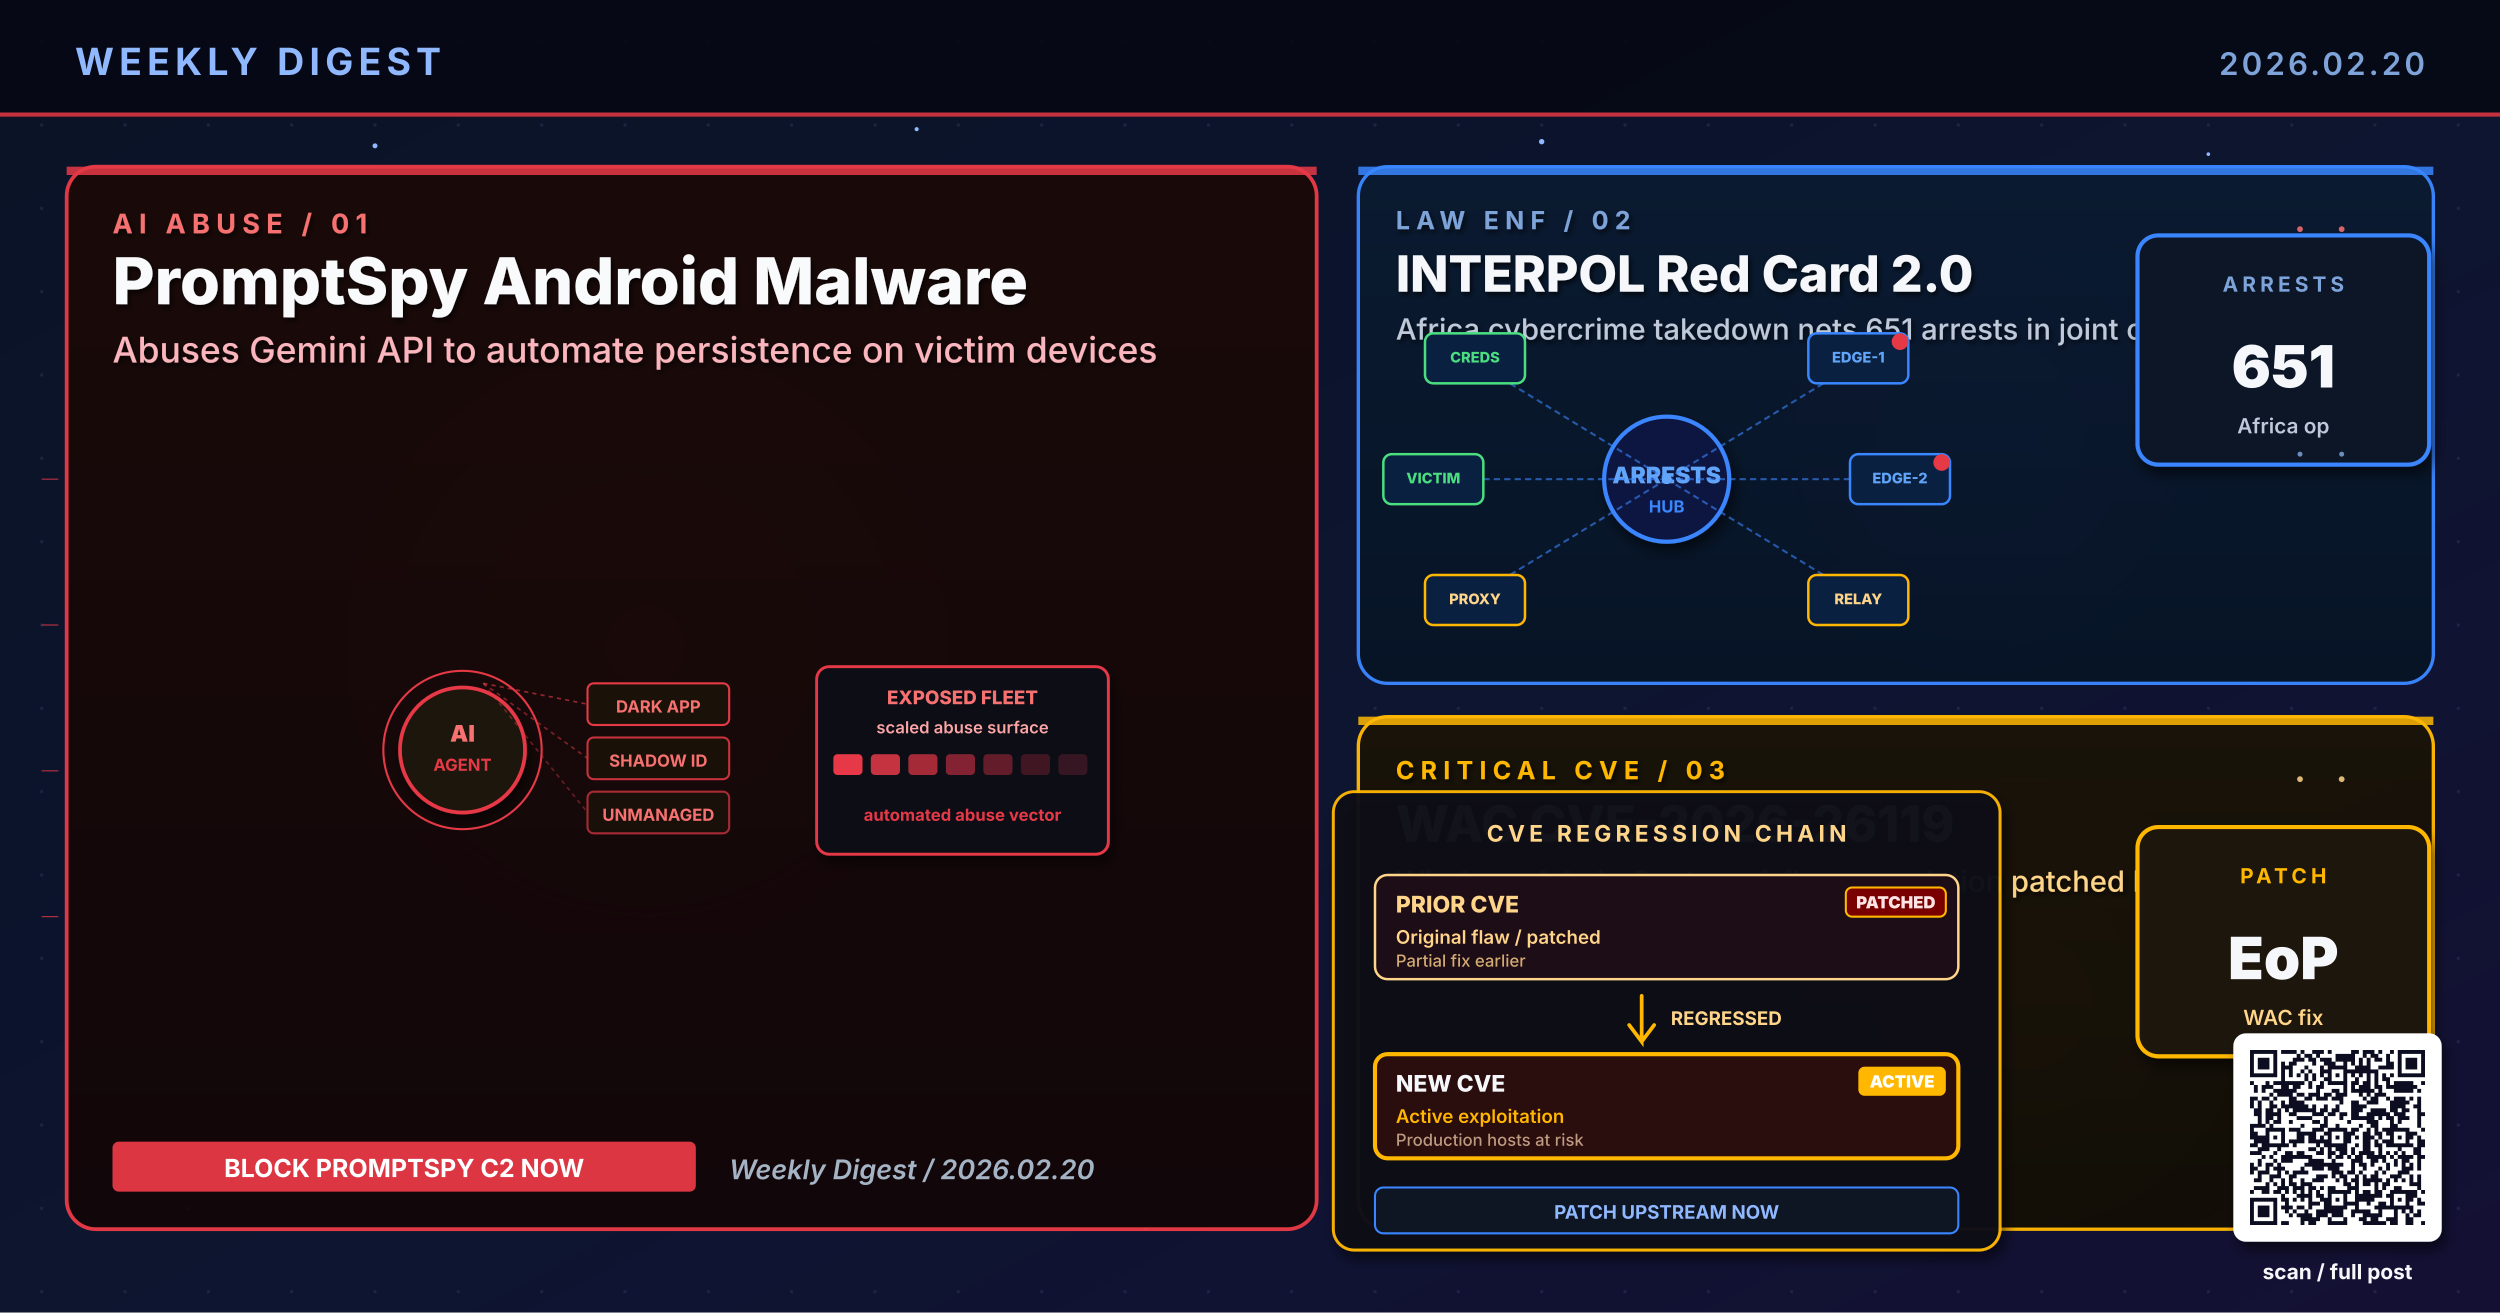
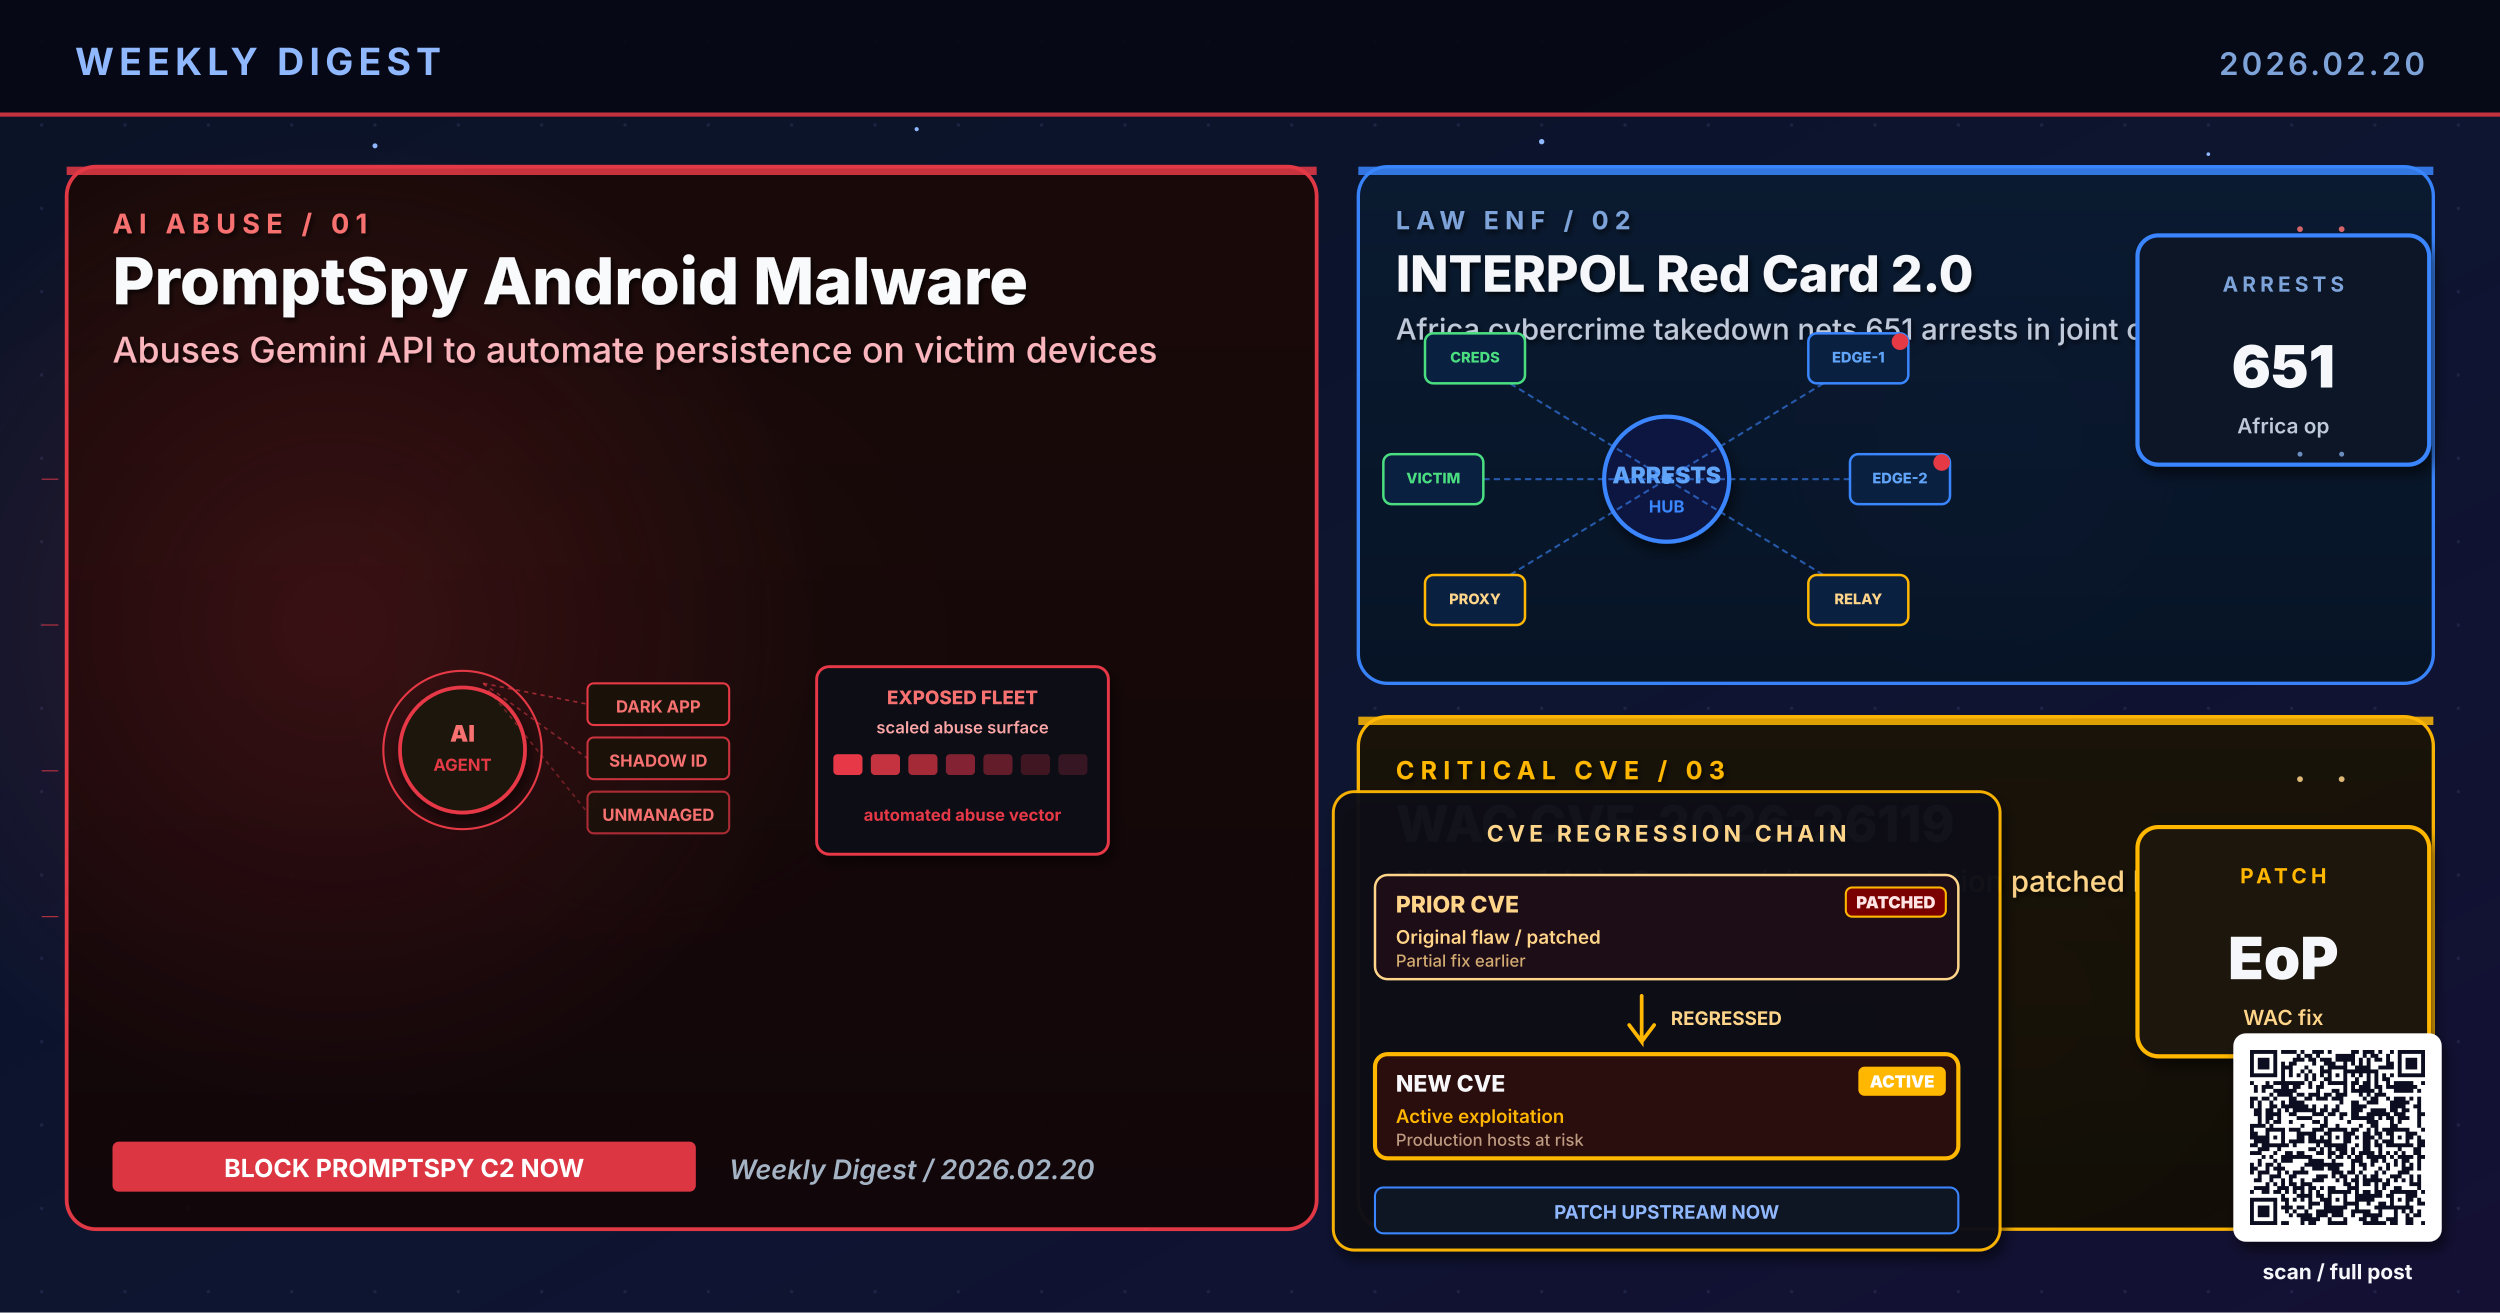
<svg xmlns="http://www.w3.org/2000/svg" viewBox="0 0 1200 630" width="1200" height="630" role="img" aria-label="Weekly digest cover 2026.02.20: PromptSpy Android Malware, INTERPOL Red Card 2.0, WAC CVE-2026-26119">
  <defs>
    <linearGradient id="bgSpread" x1="0%" y1="0%" x2="100%" y2="100%">
      <stop offset="0%" stop-color="#0B1326" />
      <stop offset="55%" stop-color="#0D1530" />
      <stop offset="100%" stop-color="#141034" />
    </linearGradient>
    <linearGradient id="heroPanel" x1="0%" y1="0%" x2="0%" y2="100%">
      <stop offset="0%" stop-color="#1A0A08" />
      <stop offset="100%" stop-color="#110608" />
    </linearGradient>
    <linearGradient id="heroPanelBlue" x1="0%" y1="0%" x2="0%" y2="100%">
      <stop offset="0%" stop-color="#0A1A30" />
      <stop offset="100%" stop-color="#071426" />
    </linearGradient>
    <linearGradient id="heroPanelAmber" x1="0%" y1="0%" x2="0%" y2="100%">
      <stop offset="0%" stop-color="#1A1208" />
      <stop offset="100%" stop-color="#120E06" />
    </linearGradient>
    <linearGradient id="heroPanelGreen" x1="0%" y1="0%" x2="0%" y2="100%">
-       <stop offset="0%" stop-color="#062012" />
-       <stop offset="100%" stop-color="#04150B" />
+       <stop offset="0%" stop-color="#08160E" />
+       <stop offset="100%" stop-color="#04100A" />
    </linearGradient>
    <linearGradient id="heroPanelPurple" x1="0%" y1="0%" x2="0%" y2="100%">
-       <stop offset="0%" stop-color="#1B0E36" />
-       <stop offset="100%" stop-color="#10081E" />
+       <stop offset="0%" stop-color="#110629" />
+       <stop offset="100%" stop-color="#0A0418" />
    </linearGradient>
    <radialGradient id="hotRed" cx="50%" cy="50%" r="50%">
      <stop offset="0%" stop-color="#E63946" stop-opacity="0.6" />
      <stop offset="100%" stop-color="#E63946" stop-opacity="0" />
    </radialGradient>
    <radialGradient id="hotBlue" cx="50%" cy="50%" r="50%">
      <stop offset="0%" stop-color="#3A86FF" stop-opacity="0.5" />
      <stop offset="100%" stop-color="#3A86FF" stop-opacity="0" />
    </radialGradient>
    <radialGradient id="hotAmber" cx="50%" cy="50%" r="50%">
      <stop offset="0%" stop-color="#FFB703" stop-opacity="0.45" />
      <stop offset="100%" stop-color="#FFB703" stop-opacity="0" />
    </radialGradient>
    <radialGradient id="hotGreen" cx="50%" cy="50%" r="50%">
      <stop offset="0%" stop-color="#4ADE80" stop-opacity="0.45" />
      <stop offset="100%" stop-color="#4ADE80" stop-opacity="0" />
    </radialGradient>
    <radialGradient id="hotPurple" cx="50%" cy="50%" r="50%">
      <stop offset="0%" stop-color="#A78BFA" stop-opacity="0.45" />
      <stop offset="100%" stop-color="#A78BFA" stop-opacity="0" />
    </radialGradient>
    <pattern id="envGrid" x="0" y="0" width="40" height="40" patternUnits="userSpaceOnUse">
      <circle cx="20" cy="20" r="0.8" fill="#2A3256" opacity="0.55" />
    </pattern>
    <filter id="softShadow" x="-10%" y="-10%" width="130%" height="130%">
      <feGaussianBlur in="SourceAlpha" stdDeviation="3" />
      <feOffset dx="2" dy="4" />
      <feComponentTransfer>
        <feFuncA type="linear" slope="0.55" />
      </feComponentTransfer>
      <feMerge>
        <feMergeNode />
        <feMergeNode in="SourceGraphic" />
      </feMerge>
    </filter>
    <filter id="textShadow" x="-10%" y="-10%" width="130%" height="130%">
      <feGaussianBlur in="SourceAlpha" stdDeviation="1.2" />
      <feOffset dx="1" dy="1.5" />
      <feComponentTransfer>
        <feFuncA type="linear" slope="0.7" />
      </feComponentTransfer>
      <feMerge>
        <feMergeNode />
        <feMergeNode in="SourceGraphic" />
      </feMerge>
    </filter>
  </defs>
  <rect width="1200" height="630" fill="url(#bgSpread)" />
  <rect width="1200" height="630" fill="url(#envGrid)" />
  <circle cx="310" cy="310" r="160" fill="url(#hotRed)">
    <animate attributeName="opacity" values="0.6;1;0.6" dur="5.8s" repeatCount="indefinite" />
  </circle>
  <circle cx="950" cy="210" r="120" fill="url(#hotBlue)">
    <animate attributeName="opacity" values="0.45;0.85;0.45" dur="6.4s" repeatCount="indefinite" />
  </circle>
  <circle cx="970" cy="480" r="110" fill="url(#hotAmber)">
    <animate attributeName="opacity" values="0.4;0.75;0.4" dur="7.1s" repeatCount="indefinite" />
  </circle>
  <g fill="#8FB8FF">
    <circle cx="180" cy="70" r="1.2">
      <animate attributeName="opacity" values="0.2;1;0.2" dur="3.4s" repeatCount="indefinite" />
    </circle>
    <circle cx="440" cy="62" r="1">
      <animate attributeName="opacity" values="0.2;0.9;0.2" dur="4.2s" repeatCount="indefinite" />
    </circle>
    <circle cx="740" cy="68" r="1.3">
      <animate attributeName="opacity" values="0.25;1;0.25" dur="3.9s" repeatCount="indefinite" />
    </circle>
    <circle cx="1060" cy="74" r="0.9">
      <animate attributeName="opacity" values="0.2;0.85;0.2" dur="5.1s" repeatCount="indefinite" />
    </circle>
    <circle cx="90" cy="580" r="1">
      <animate attributeName="opacity" values="0.15;0.8;0.15" dur="4.7s" repeatCount="indefinite" />
    </circle>
    <circle cx="550" cy="590" r="0.8">
      <animate attributeName="opacity" values="0.2;0.75;0.2" dur="3.6s" begin="0.5s" repeatCount="indefinite" />
    </circle>
  </g>
  <rect x="0" y="0" width="1200" height="56" fill="#050813" opacity="0.92" />
  <text x="36" y="36" font-family="Inter, Helvetica, Arial, sans-serif" font-size="18" font-weight="700" fill="#8FB8FF" letter-spacing="2.5">WEEKLY DIGEST</text>
  <text x="1164" y="36" font-family="Inter, Helvetica, Arial, sans-serif" font-size="15" font-weight="600" fill="#7DA3D9" letter-spacing="1.5" text-anchor="end">2026.02.20</text>
  <rect x="0" y="54" width="1200" height="2" fill="#E63946" opacity="0.85">
    <animate attributeName="opacity" values="0.4;1;0.4" dur="4.8s" repeatCount="indefinite" />
  </rect>
  <rect x="32" y="80" width="600" height="510" rx="14" ry="14" fill="url(#heroPanel)" stroke="#E63946" stroke-width="1.8" opacity="0.98" />
+   <circle cx="160" cy="300" r="240" fill="url(#hotRed)" opacity="0.28" />
  <rect x="32" y="80" width="600" height="4" fill="#E63946" opacity="0.85">
    <animate attributeName="opacity" values="0.5;1;0.5" dur="3.4s" repeatCount="indefinite" />
  </rect>
  <g filter="url(#textShadow)">
    <text x="54" y="112" font-family="Inter, Helvetica, Arial, sans-serif" font-size="13" font-weight="700" fill="#F87171" letter-spacing="3">AI ABUSE  /  01</text>
    <text x="54" y="146" font-family="Inter, Helvetica, Arial, sans-serif" font-size="31" font-weight="800" fill="#F8FAFC">PromptSpy Android Malware</text>
    <text x="54" y="174" font-family="Inter, Helvetica, Arial, sans-serif" font-size="17" font-weight="500" fill="#FBB6BD">Abuses Gemini API to automate persistence on victim devices</text>
  </g>
  <g transform="translate(332,360)">
    <circle cx="-110" cy="0" r="30" fill="#1A1208" stroke="#E63946" stroke-width="1.8" filter="url(#softShadow)">
      <animate attributeName="opacity" values="0.85;1;0.85" dur="3s" repeatCount="indefinite" />
    </circle>
    <text x="-110" y="-4" text-anchor="middle" font-family="Inter, monospace" font-size="11" font-weight="900" fill="#F87171">AI</text>
    <text x="-110" y="10" text-anchor="middle" font-family="Inter, monospace" font-size="8" font-weight="700" fill="#E63946">AGENT</text>
    <circle cx="-110" cy="0" r="38" fill="none" stroke="#E63946" stroke-width="1">
      <animate attributeName="r" values="32;46;32" dur="2.2s" repeatCount="indefinite" />
      <animate attributeName="opacity" values="0.8;0;0.8" dur="2.2s" repeatCount="indefinite" />
    </circle>
    <g transform="translate(-50,-32)" font-family="Inter, monospace" font-size="8" font-weight="700">
      <rect x="0" y="0" width="68" height="20" rx="3" fill="#1A1208" stroke="#E63946" stroke-width="1" />
      <text x="34" y="14" text-anchor="middle" fill="#F87171">DARK APP</text>
      <rect x="0" y="26" width="68" height="20" rx="3" fill="#1A1208" stroke="#E63946" stroke-width="1" opacity="0.85" />
      <text x="34" y="40" text-anchor="middle" fill="#F87171">SHADOW ID</text>
      <rect x="0" y="52" width="68" height="20" rx="3" fill="#1A1208" stroke="#E63946" stroke-width="1" opacity="0.7" />
      <text x="34" y="66" text-anchor="middle" fill="#F87171">UNMANAGED</text>
      <line x1="-50" y1="0" x2="0" y2="10" stroke="#E63946" stroke-width="0.8" stroke-dasharray="2 2" opacity="0.6" />
      <line x1="-50" y1="0" x2="0" y2="36" stroke="#E63946" stroke-width="0.8" stroke-dasharray="2 2" opacity="0.5" />
      <line x1="-50" y1="0" x2="0" y2="62" stroke="#E63946" stroke-width="0.8" stroke-dasharray="2 2" opacity="0.4" />
    </g>
    <g transform="translate(60,-40)" filter="url(#softShadow)">
      <rect x="0" y="0" width="140" height="90" rx="6" fill="#0A0C16" stroke="#E63946" stroke-width="1.4" />
      <text x="70" y="18" text-anchor="middle" font-family="Inter, monospace" font-size="9" font-weight="800" fill="#F87171">EXPOSED FLEET</text>
      <text x="70" y="32" text-anchor="middle" font-family="Inter, monospace" font-size="8" font-weight="600" fill="#FCA5A5">scaled abuse surface</text>
      <g transform="translate(8,42)" fill="#E63946">
        <rect x="0" y="0" width="14" height="10" rx="2" />
        <rect x="18" y="0" width="14" height="10" rx="2" opacity="0.85" />
        <rect x="36" y="0" width="14" height="10" rx="2" opacity="0.7" />
        <rect x="54" y="0" width="14" height="10" rx="2" opacity="0.55" />
        <rect x="72" y="0" width="14" height="10" rx="2" opacity="0.4">
          <animate attributeName="opacity" values="0.2;0.6;0.2" dur="1.4s" repeatCount="indefinite" />
        </rect>
        <rect x="90" y="0" width="14" height="10" rx="2" opacity="0.25">
          <animate attributeName="opacity" values="0.1;0.5;0.1" dur="1.8s" begin="0.3s" repeatCount="indefinite" />
        </rect>
        <rect x="108" y="0" width="14" height="10" rx="2" opacity="0.2">
          <animate attributeName="opacity" values="0.1;0.4;0.1" dur="2s" begin="0.5s" repeatCount="indefinite" />
        </rect>
      </g>
      <text x="70" y="74" text-anchor="middle" font-family="Inter, monospace" font-size="8" font-weight="700" fill="#E63946">automated abuse vector</text>
    </g>
  </g>
  <g transform="translate(54,548)">
    <rect x="0" y="0" width="280" height="24" rx="3" fill="#E63946" opacity="0.95" />
    <text x="140" y="17" text-anchor="middle" font-family="Inter, Helvetica, Arial, sans-serif" font-size="12" font-weight="700" fill="#FFFFFF">BLOCK PROMPTSPY C2 NOW</text>
  </g>
  <text x="350" y="566" font-family="Inter, Helvetica, Arial, sans-serif" font-size="13" font-weight="600" fill="#A5B4C4" font-style="italic">Weekly Digest  /  2026.02.20</text>
  <rect x="652" y="80" width="516" height="248" rx="14" ry="14" fill="url(#heroPanelBlue)" stroke="#3A86FF" stroke-width="1.6" opacity="0.97" />
  <rect x="652" y="80" width="516" height="4" fill="#3A86FF" opacity="0.85">
    <animate attributeName="opacity" values="0.5;1;0.5" dur="4.2s" repeatCount="indefinite" />
  </rect>
  <g filter="url(#textShadow)">
    <text x="670" y="110" font-family="Inter, Helvetica, Arial, sans-serif" font-size="12" font-weight="700" fill="#7DA3D9" letter-spacing="3">LAW ENF  /  02</text>
    <text x="670" y="140" font-family="Inter, Helvetica, Arial, sans-serif" font-size="24" font-weight="800" fill="#F5F7FA">INTERPOL Red Card 2.0</text>
    <text x="670" y="163" font-family="Inter, Helvetica, Arial, sans-serif" font-size="14" font-weight="500" fill="#BFC9D9">Africa cybercrime takedown nets 651 arrests in joint op</text>
  </g>
  <g transform="translate(800,230)">
    <circle cx="0" cy="0" r="30" fill="#0A1540" stroke="#3A86FF" stroke-width="2" filter="url(#softShadow)">
      <animate attributeName="r" values="28;34;28" dur="3.2s" repeatCount="indefinite" />
    </circle>
    <text x="0" y="2" text-anchor="middle" font-family="Inter, monospace" font-size="11" font-weight="900" fill="#60A5FA">ARRESTS</text>
    <text x="0" y="16" text-anchor="middle" font-family="Inter, monospace" font-size="8" font-weight="700" fill="#3A86FF">HUB</text>
    <g stroke="#3A86FF" stroke-width="1" stroke-dasharray="3 2" fill="none" opacity="0.6">
      <line x1="0" y1="0" x2="90" y2="-55" />
      <line x1="0" y1="0" x2="108" y2="0" />
      <line x1="0" y1="0" x2="90" y2="55" />
      <line x1="0" y1="0" x2="-90" y2="55" />
      <line x1="0" y1="0" x2="-108" y2="0" />
      <line x1="0" y1="0" x2="-90" y2="-55" />
    </g>
    <g font-family="Inter, monospace" font-size="7" font-weight="800">
      <g transform="translate(92,-58)">
        <rect x="-24" y="-12" width="48" height="24" rx="4" fill="#0A2040" stroke="#3A86FF" stroke-width="1.2" />
        <text x="0" y="2" text-anchor="middle" fill="#60A5FA">EDGE-1</text>
        <circle cx="20" cy="-8" r="4" fill="#E63946">
          <animate attributeName="opacity" values="0.4;1;0.4" dur="1.6s" repeatCount="indefinite" />
        </circle>
      </g>
      <g transform="translate(112,0)">
        <rect x="-24" y="-12" width="48" height="24" rx="4" fill="#0A2040" stroke="#3A86FF" stroke-width="1.2" />
        <text x="0" y="2" text-anchor="middle" fill="#60A5FA">EDGE-2</text>
        <circle cx="20" cy="-8" r="4" fill="#E63946">
          <animate attributeName="opacity" values="0.4;1;0.4" dur="2s" begin="0.3s" repeatCount="indefinite" />
        </circle>
      </g>
      <g transform="translate(92,58)">
        <rect x="-24" y="-12" width="48" height="24" rx="4" fill="#0A2040" stroke="#FFB703" stroke-width="1.2" />
        <text x="0" y="2" text-anchor="middle" fill="#FFD58A">RELAY</text>
      </g>
      <g transform="translate(-92,58)">
        <rect x="-24" y="-12" width="48" height="24" rx="4" fill="#0A2040" stroke="#FFB703" stroke-width="1.2" />
        <text x="0" y="2" text-anchor="middle" fill="#FFD58A">PROXY</text>
      </g>
      <g transform="translate(-112,0)">
        <rect x="-24" y="-12" width="48" height="24" rx="4" fill="#0A2040" stroke="#4ADE80" stroke-width="1.2" />
        <text x="0" y="2" text-anchor="middle" fill="#4ADE80">VICTIM</text>
      </g>
      <g transform="translate(-92,-58)">
        <rect x="-24" y="-12" width="48" height="24" rx="4" fill="#0A2040" stroke="#4ADE80" stroke-width="1.2" />
        <text x="0" y="2" text-anchor="middle" fill="#4ADE80">CREDS</text>
      </g>
    </g>
    <g fill="#60A5FA">
      <circle r="2.2">
        <animateMotion path="M0 0 L90 -55" dur="2s" repeatCount="indefinite" />
      </circle>
      <circle r="2.2">
        <animateMotion path="M0 0 L108 0" dur="1.8s" begin="0.3s" repeatCount="indefinite" />
      </circle>
      <circle r="2.2">
        <animateMotion path="M0 0 L90 55" dur="2.2s" begin="0.6s" repeatCount="indefinite" />
      </circle>
      <circle r="2.2">
        <animateMotion path="M0 0 L-90 55" dur="2.4s" begin="0.9s" repeatCount="indefinite" />
      </circle>
      <circle r="2.2">
        <animateMotion path="M0 0 L-108 0" dur="1.9s" begin="1.2s" repeatCount="indefinite" />
      </circle>
      <circle r="2.2">
        <animateMotion path="M0 0 L-90 -55" dur="2.1s" begin="1.5s" repeatCount="indefinite" />
      </circle>
    </g>
  </g>
  <g transform="translate(1094,168)" filter="url(#softShadow)">
    <rect x="-68" y="-55" width="140" height="110" rx="10" fill="#071426" stroke="#3A86FF" stroke-width="2" />
    <text x="2" y="-28" text-anchor="middle" font-family="Inter, Helvetica, Arial, sans-serif" font-size="10" font-weight="700" letter-spacing="2" fill="#7DA3D9">ARRESTS</text>
    <text x="2" y="18" text-anchor="middle" font-family="Inter, Helvetica, Arial, sans-serif" font-size="28" font-weight="900" fill="#F5F7FA">651</text>
    <text x="2" y="40" text-anchor="middle" font-family="Inter, Helvetica, Arial, sans-serif" font-size="10" font-weight="600" fill="#BFC9D9">Africa op</text>
  </g>
  <rect x="652" y="344" width="516" height="246" rx="14" ry="14" fill="url(#heroPanelAmber)" stroke="#FFB703" stroke-width="1.6" opacity="0.97" />
  <rect x="652" y="344" width="516" height="4" fill="#FFB703" opacity="0.85">
    <animate attributeName="opacity" values="0.5;1;0.5" dur="4.8s" repeatCount="indefinite" />
  </rect>
  <g filter="url(#textShadow)">
    <text x="670" y="374" font-family="Inter, Helvetica, Arial, sans-serif" font-size="12" font-weight="700" fill="#FFB703" letter-spacing="3">CRITICAL CVE  /  03</text>
    <text x="670" y="404" font-family="Inter, Helvetica, Arial, sans-serif" font-size="24" font-weight="800" fill="#F5F7FA">WAC CVE-2026-26119</text>
    <text x="670" y="428" font-family="Inter, Helvetica, Arial, sans-serif" font-size="14" font-weight="500" fill="#FFD58A">Windows Admin Center privilege escalation patched by MS</text>
  </g>
  <g transform="translate(800,490)" filter="url(#softShadow)">
    <rect x="-160" y="-110" width="320" height="220" rx="10" fill="#0A0C16" stroke="#FFB703" stroke-width="1.4" opacity="0.95" />
    <text x="0" y="-86" text-anchor="middle" font-family="Inter, Helvetica, Arial, sans-serif" font-size="11" font-weight="700" fill="#FFD58A" letter-spacing="2">CVE REGRESSION CHAIN</text>
    <g transform="translate(-140,-70)">
      <rect x="0" y="0" width="280" height="50" rx="6" fill="#1E0A14" stroke="#FFD58A" stroke-width="1.2" />
      <text x="10" y="18" font-family="Inter, monospace" font-size="11" font-weight="800" fill="#FFD58A">PRIOR CVE</text>
      <text x="10" y="33" font-family="Inter, monospace" font-size="9" font-weight="600" fill="#FFD58A">Original flaw  /  patched</text>
      <text x="10" y="44" font-family="Inter, monospace" font-size="8" font-weight="500" fill="#FFD58A" opacity="0.8">Partial fix earlier</text>
      <rect x="226" y="6" width="48" height="14" rx="3" fill="#7A0000" stroke="#FFB703" stroke-width="1">
        <animate attributeName="opacity" values="0.7;1;0.7" dur="1.6s" repeatCount="indefinite" />
      </rect>
      <text x="250" y="16" text-anchor="middle" font-family="Inter, monospace" font-size="8" font-weight="900" fill="#FFE4E6">PATCHED</text>
    </g>
    <g transform="translate(-12,-12)">
      <path d="M0 0 L0 22 L-6 14 M0 22 L6 14" stroke="#FFB703" stroke-width="1.8" fill="none" stroke-linecap="round" />
      <text x="14" y="14" font-family="Inter, monospace" font-size="9" font-weight="700" fill="#FFD58A">REGRESSED</text>
    </g>
    <g transform="translate(-140,16)">
      <rect x="0" y="0" width="280" height="50" rx="6" fill="#2A0808" stroke="#FFB703" stroke-width="2">
        <animate attributeName="stroke-opacity" values="0.6;1;0.6" dur="1.8s" repeatCount="indefinite" />
      </rect>
      <text x="10" y="18" font-family="Inter, monospace" font-size="11" font-weight="800" fill="#F5F7FA">NEW CVE</text>
      <text x="10" y="33" font-family="Inter, monospace" font-size="9" font-weight="600" fill="#FFB703">Active exploitation</text>
      <text x="10" y="44" font-family="Inter, monospace" font-size="8" font-weight="500" fill="#E0C0A0" opacity="0.8">Production hosts at risk</text>
      <rect x="232" y="6" width="42" height="14" rx="3" fill="#FFB703">
        <animate attributeName="opacity" values="0.8;1;0.8" dur="1.2s" repeatCount="indefinite" />
      </rect>
      <text x="253" y="16" text-anchor="middle" font-family="Inter, monospace" font-size="8" font-weight="900" fill="#FFFFFF">ACTIVE</text>
    </g>
    <g transform="translate(-140,80)">
      <rect x="0" y="0" width="280" height="22" rx="4" fill="#0E1220" stroke="#3A86FF" stroke-width="1" />
      <text x="140" y="15" text-anchor="middle" font-family="Inter, monospace" font-size="9" font-weight="700" fill="#8FB8FF">PATCH UPSTREAM NOW</text>
    </g>
  </g>
  <g transform="translate(1094,452)" filter="url(#softShadow)">
    <rect x="-68" y="-55" width="140" height="110" rx="10" fill="#1A1208" stroke="#FFB703" stroke-width="2" />
    <text x="2" y="-28" text-anchor="middle" font-family="Inter, Helvetica, Arial, sans-serif" font-size="10" font-weight="700" letter-spacing="2" fill="#FFB703">PATCH</text>
    <text x="2" y="18" text-anchor="middle" font-family="Inter, Helvetica, Arial, sans-serif" font-size="28" font-weight="900" fill="#F5F7FA">EoP</text>
    <text x="2" y="40" text-anchor="middle" font-family="Inter, Helvetica, Arial, sans-serif" font-size="10" font-weight="600" fill="#FFD58A">WAC fix</text>
  </g>
  <g opacity="0.85">
    <g fill="#F87171">
      <circle cx="1104" cy="110" r="1.4">
        <animate attributeName="opacity" values="0.2;1;0.2" dur="1.8s" repeatCount="indefinite" />
      </circle>
      <circle cx="1124" cy="110" r="1.4">
        <animate attributeName="opacity" values="0.2;1;0.2" dur="1.4s" begin="0.3s" repeatCount="indefinite" />
      </circle>
    </g>
    <g fill="#7DA3D9">
      <circle cx="1104" cy="218" r="1.2">
        <animate attributeName="opacity" values="0.2;1;0.2" dur="2s" repeatCount="indefinite" />
      </circle>
      <circle cx="1124" cy="218" r="1.2">
        <animate attributeName="opacity" values="0.2;1;0.2" dur="1.6s" begin="0.4s" repeatCount="indefinite" />
      </circle>
    </g>
    <g fill="#FFD58A">
      <circle cx="1104" cy="374" r="1.4">
        <animate attributeName="opacity" values="0.2;1;0.2" dur="1.8s" repeatCount="indefinite" />
      </circle>
      <circle cx="1124" cy="374" r="1.4">
        <animate attributeName="opacity" values="0.2;1;0.2" dur="1.6s" begin="0.3s" repeatCount="indefinite" />
      </circle>
    </g>
    <g stroke="#E63946" stroke-width="0.5" fill="none">
      <path d="M20 230 L28 230">
        <animate attributeName="stroke-opacity" values="0;0.7;0" dur="2s" repeatCount="indefinite" />
      </path>
      <path d="M20 300 L28 300">
        <animate attributeName="stroke-opacity" values="0;0.7;0" dur="2.3s" begin="0.3s" repeatCount="indefinite" />
      </path>
      <path d="M20 370 L28 370">
        <animate attributeName="stroke-opacity" values="0;0.7;0" dur="1.9s" begin="0.6s" repeatCount="indefinite" />
      </path>
      <path d="M20 440 L28 440">
        <animate attributeName="stroke-opacity" values="0;0.7;0" dur="2.1s" begin="0.9s" repeatCount="indefinite" />
      </path>
    </g>
  </g>
  <g transform="translate(1080,504)" filter="url(#softShadow)">
    <rect x="-8" y="-8" width="100" height="100" rx="6" fill="#FFFFFF" />
    <path fill="#0A1020" d="M0.0 0.0h13.067v1.867h-13.067z M14.933 0.0h7.467v1.867h-7.467z M24.267 0.0h1.867v1.867h-1.867z M29.867 0.0h5.6v1.867h-5.6z M37.333 0.0h1.867v1.867h-1.867z M48.533 0.0h3.733v1.867h-3.733z M54.133 0.0h5.6v1.867h-5.6z M61.6 0.0h1.867v1.867h-1.867z M67.2 0.0h1.867v1.867h-1.867z M70.933 0.0h13.067v1.867h-13.067z M0.0 1.867h1.867v1.867h-1.867z M11.2 1.867h1.867v1.867h-1.867z M22.4 1.867h1.867v1.867h-1.867z M26.133 1.867h3.733v1.867h-3.733z M31.733 1.867h1.867v1.867h-1.867z M41.067 1.867h9.333v1.867h-9.333z M54.133 1.867h1.867v1.867h-1.867z M57.867 1.867h3.733v1.867h-3.733z M65.333 1.867h1.867v1.867h-1.867z M70.933 1.867h1.867v1.867h-1.867z M82.133 1.867h1.867v1.867h-1.867z M0.0 3.733h1.867v1.867h-1.867z M3.733 3.733h5.6v1.867h-5.6z M11.2 3.733h1.867v1.867h-1.867z M20.533 3.733h5.6v1.867h-5.6z M28.0 3.733h3.733v1.867h-3.733z M33.6 3.733h5.6v1.867h-5.6z M41.067 3.733h9.333v1.867h-9.333z M52.267 3.733h1.867v1.867h-1.867z M56.0 3.733h1.867v1.867h-1.867z M59.733 3.733h3.733v1.867h-3.733z M65.333 3.733h1.867v1.867h-1.867z M70.933 3.733h1.867v1.867h-1.867z M74.667 3.733h5.6v1.867h-5.6z M82.133 3.733h1.867v1.867h-1.867z M0.0 5.6h1.867v1.867h-1.867z M3.733 5.6h5.6v1.867h-5.6z M11.2 5.6h1.867v1.867h-1.867z M14.933 5.6h1.867v1.867h-1.867z M18.667 5.6h3.733v1.867h-3.733z M29.867 5.6h1.867v1.867h-1.867z M35.467 5.6h5.6v1.867h-5.6z M44.8 5.6h1.867v1.867h-1.867z M48.533 5.6h1.867v1.867h-1.867z M52.267 5.6h1.867v1.867h-1.867z M56.0 5.6h1.867v1.867h-1.867z M65.333 5.6h3.733v1.867h-3.733z M70.933 5.6h1.867v1.867h-1.867z M74.667 5.6h5.6v1.867h-5.6z M82.133 5.6h1.867v1.867h-1.867z M0.0 7.467h1.867v1.867h-1.867z M3.733 7.467h5.6v1.867h-5.6z M11.2 7.467h1.867v1.867h-1.867z M14.933 7.467h5.6v1.867h-5.6z M26.133 7.467h1.867v1.867h-1.867z M33.6 7.467h1.867v1.867h-1.867z M37.333 7.467h9.333v1.867h-9.333z M50.4 7.467h7.467v1.867h-7.467z M61.6 7.467h7.467v1.867h-7.467z M70.933 7.467h1.867v1.867h-1.867z M74.667 7.467h5.6v1.867h-5.6z M82.133 7.467h1.867v1.867h-1.867z M0.0 9.333h1.867v1.867h-1.867z M11.2 9.333h1.867v1.867h-1.867z M14.933 9.333h1.867v1.867h-1.867z M18.667 9.333h1.867v1.867h-1.867z M24.267 9.333h1.867v1.867h-1.867z M28.0 9.333h1.867v1.867h-1.867z M33.6 9.333h5.6v1.867h-5.6z M44.8 9.333h16.8v1.867h-16.8z M70.933 9.333h1.867v1.867h-1.867z M82.133 9.333h1.867v1.867h-1.867z M0.0 11.2h13.067v1.867h-13.067z M14.933 11.2h1.867v1.867h-1.867z M18.667 11.2h1.867v1.867h-1.867z M22.4 11.2h1.867v1.867h-1.867z M26.133 11.2h1.867v1.867h-1.867z M29.867 11.2h1.867v1.867h-1.867z M33.6 11.2h1.867v1.867h-1.867z M37.333 11.2h1.867v1.867h-1.867z M41.067 11.2h1.867v1.867h-1.867z M44.8 11.2h1.867v1.867h-1.867z M48.533 11.2h1.867v1.867h-1.867z M52.267 11.2h1.867v1.867h-1.867z M56.0 11.2h1.867v1.867h-1.867z M59.733 11.2h1.867v1.867h-1.867z M63.467 11.2h1.867v1.867h-1.867z M67.2 11.2h1.867v1.867h-1.867z M70.933 11.2h13.067v1.867h-13.067z M14.933 13.067h1.867v1.867h-1.867z M26.133 13.067h1.867v1.867h-1.867z M29.867 13.067h1.867v1.867h-1.867z M35.467 13.067h3.733v1.867h-3.733z M44.8 13.067h1.867v1.867h-1.867z M50.4 13.067h1.867v1.867h-1.867z M56.0 13.067h1.867v1.867h-1.867z M59.733 13.067h1.867v1.867h-1.867z M63.467 13.067h3.733v1.867h-3.733z M0.0 14.933h1.867v1.867h-1.867z M7.467 14.933h1.867v1.867h-1.867z M11.2 14.933h14.933v1.867h-14.933z M28.0 14.933h1.867v1.867h-1.867z M33.6 14.933h1.867v1.867h-1.867z M37.333 14.933h9.333v1.867h-9.333z M48.533 14.933h3.733v1.867h-3.733z M54.133 14.933h3.733v1.867h-3.733z M59.733 14.933h1.867v1.867h-1.867z M65.333 14.933h1.867v1.867h-1.867z M69.067 14.933h9.333v1.867h-9.333z M82.133 14.933h1.867v1.867h-1.867z M1.867 16.8h1.867v1.867h-1.867z M5.6 16.8h5.6v1.867h-5.6z M14.933 16.8h3.733v1.867h-3.733z M20.533 16.8h3.733v1.867h-3.733z M28.0 16.8h1.867v1.867h-1.867z M31.733 16.8h3.733v1.867h-3.733z M44.8 16.8h1.867v1.867h-1.867z M48.533 16.8h1.867v1.867h-1.867z M52.267 16.8h5.6v1.867h-5.6z M59.733 16.8h3.733v1.867h-3.733z M65.333 16.8h14.933v1.867h-14.933z M1.867 18.667h1.867v1.867h-1.867z M5.6 18.667h1.867v1.867h-1.867z M11.2 18.667h11.2v1.867h-11.2z M31.733 18.667h1.867v1.867h-1.867z M39.2 18.667h3.733v1.867h-3.733z M44.8 18.667h1.867v1.867h-1.867z M48.533 18.667h11.2v1.867h-11.2z M61.6 18.667h1.867v1.867h-1.867z M69.067 18.667h9.333v1.867h-9.333z M80.267 18.667h1.867v1.867h-1.867z M9.333 20.533h1.867v1.867h-1.867z M13.067 20.533h7.467v1.867h-7.467z M22.4 20.533h3.733v1.867h-3.733z M28.0 20.533h5.6v1.867h-5.6z M35.467 20.533h3.733v1.867h-3.733z M41.067 20.533h5.6v1.867h-5.6z M52.267 20.533h1.867v1.867h-1.867z M56.0 20.533h1.867v1.867h-1.867z M59.733 20.533h5.6v1.867h-5.6z M0.0 22.4h3.733v1.867h-3.733z M5.6 22.4h3.733v1.867h-3.733z M11.2 22.4h1.867v1.867h-1.867z M18.667 22.4h3.733v1.867h-3.733z M26.133 22.4h3.733v1.867h-3.733z M31.733 22.4h5.6v1.867h-5.6z M39.2 22.4h5.6v1.867h-5.6z M54.133 22.4h1.867v1.867h-1.867z M57.867 22.4h3.733v1.867h-3.733z M65.333 22.4h1.867v1.867h-1.867z M69.067 22.4h5.6v1.867h-5.6z M76.533 22.4h1.867v1.867h-1.867z M80.267 22.4h1.867v1.867h-1.867z M0.0 24.267h1.867v1.867h-1.867z M3.733 24.267h1.867v1.867h-1.867z M9.333 24.267h1.867v1.867h-1.867z M14.933 24.267h1.867v1.867h-1.867z M18.667 24.267h7.467v1.867h-7.467z M42.933 24.267h1.867v1.867h-1.867z M48.533 24.267h3.733v1.867h-3.733z M56.0 24.267h5.6v1.867h-5.6z M67.2 24.267h9.333v1.867h-9.333z M80.267 24.267h1.867v1.867h-1.867z M0.0 26.133h1.867v1.867h-1.867z M3.733 26.133h1.867v1.867h-1.867z M9.333 26.133h3.733v1.867h-3.733z M14.933 26.133h13.067v1.867h-13.067z M29.867 26.133h1.867v1.867h-1.867z M35.467 26.133h1.867v1.867h-1.867z M41.067 26.133h1.867v1.867h-1.867z M48.533 26.133h7.467v1.867h-7.467z M67.2 26.133h7.467v1.867h-7.467z M78.4 26.133h3.733v1.867h-3.733z M1.867 28.0h3.733v1.867h-3.733z M7.467 28.0h3.733v1.867h-3.733z M13.067 28.0h1.867v1.867h-1.867z M16.8 28.0h1.867v1.867h-1.867z M20.533 28.0h11.2v1.867h-11.2z M33.6 28.0h3.733v1.867h-3.733z M39.2 28.0h3.733v1.867h-3.733z M48.533 28.0h5.6v1.867h-5.6z M57.867 28.0h7.467v1.867h-7.467z M67.2 28.0h3.733v1.867h-3.733z M72.8 28.0h3.733v1.867h-3.733z M80.267 28.0h1.867v1.867h-1.867z M1.867 29.867h3.733v1.867h-3.733z M7.467 29.867h7.467v1.867h-7.467z M18.667 29.867h3.733v1.867h-3.733z M29.867 29.867h5.6v1.867h-5.6z M37.333 29.867h3.733v1.867h-3.733z M42.933 29.867h3.733v1.867h-3.733z M48.533 29.867h3.733v1.867h-3.733z M56.0 29.867h11.2v1.867h-11.2z M69.067 29.867h5.6v1.867h-5.6z M80.267 29.867h3.733v1.867h-3.733z M3.733 31.733h1.867v1.867h-1.867z M7.467 31.733h3.733v1.867h-3.733z M13.067 31.733h1.867v1.867h-1.867z M22.4 31.733h7.467v1.867h-7.467z M35.467 31.733h1.867v1.867h-1.867z M42.933 31.733h1.867v1.867h-1.867z M48.533 31.733h11.2v1.867h-11.2z M61.6 31.733h1.867v1.867h-1.867z M65.333 31.733h3.733v1.867h-3.733z M70.933 31.733h5.6v1.867h-5.6z M80.267 31.733h1.867v1.867h-1.867z M3.733 33.6h1.867v1.867h-1.867z M7.467 33.6h1.867v1.867h-1.867z M11.2 33.6h3.733v1.867h-3.733z M18.667 33.6h1.867v1.867h-1.867z M29.867 33.6h3.733v1.867h-3.733z M35.467 33.6h1.867v1.867h-1.867z M46.667 33.6h1.867v1.867h-1.867z M56.0 33.6h5.6v1.867h-5.6z M67.2 33.6h1.867v1.867h-1.867z M70.933 33.6h1.867v1.867h-1.867z M80.267 33.6h1.867v1.867h-1.867z M0.0 35.467h7.467v1.867h-7.467z M9.333 35.467h1.867v1.867h-1.867z M24.267 35.467h1.867v1.867h-1.867z M33.6 35.467h3.733v1.867h-3.733z M41.067 35.467h1.867v1.867h-1.867z M52.267 35.467h1.867v1.867h-1.867z M57.867 35.467h3.733v1.867h-3.733z M67.2 35.467h3.733v1.867h-3.733z M80.267 35.467h1.867v1.867h-1.867z M0.0 37.333h1.867v1.867h-1.867z M7.467 37.333h9.333v1.867h-9.333z M18.667 37.333h5.6v1.867h-5.6z M29.867 37.333h5.6v1.867h-5.6z M37.333 37.333h9.333v1.867h-9.333z M48.533 37.333h3.733v1.867h-3.733z M56.0 37.333h1.867v1.867h-1.867z M59.733 37.333h1.867v1.867h-1.867z M63.467 37.333h13.067v1.867h-13.067z M82.133 37.333h1.867v1.867h-1.867z M0.0 39.2h3.733v1.867h-3.733z M7.467 39.2h1.867v1.867h-1.867z M14.933 39.2h1.867v1.867h-1.867z M22.4 39.2h9.333v1.867h-9.333z M35.467 39.2h3.733v1.867h-3.733z M44.8 39.2h5.6v1.867h-5.6z M54.133 39.2h3.733v1.867h-3.733z M59.733 39.2h3.733v1.867h-3.733z M65.333 39.2h3.733v1.867h-3.733z M74.667 39.2h5.6v1.867h-5.6z M0.0 41.067h9.333v1.867h-9.333z M11.2 41.067h1.867v1.867h-1.867z M14.933 41.067h1.867v1.867h-1.867z M22.4 41.067h3.733v1.867h-3.733z M28.0 41.067h3.733v1.867h-3.733z M33.6 41.067h1.867v1.867h-1.867z M37.333 41.067h1.867v1.867h-1.867z M41.067 41.067h1.867v1.867h-1.867z M44.8 41.067h3.733v1.867h-3.733z M50.4 41.067h1.867v1.867h-1.867z M54.133 41.067h5.6v1.867h-5.6z M61.6 41.067h1.867v1.867h-1.867z M67.2 41.067h1.867v1.867h-1.867z M70.933 41.067h1.867v1.867h-1.867z M74.667 41.067h3.733v1.867h-3.733z M80.267 41.067h1.867v1.867h-1.867z M1.867 42.933h7.467v1.867h-7.467z M14.933 42.933h1.867v1.867h-1.867z M18.667 42.933h7.467v1.867h-7.467z M28.0 42.933h11.2v1.867h-11.2z M44.8 42.933h3.733v1.867h-3.733z M54.133 42.933h3.733v1.867h-3.733z M59.733 42.933h1.867v1.867h-1.867z M63.467 42.933h5.6v1.867h-5.6z M74.667 42.933h1.867v1.867h-1.867z M80.267 42.933h3.733v1.867h-3.733z M0.0 44.8h3.733v1.867h-3.733z M5.6 44.8h13.067v1.867h-13.067z M20.533 44.8h1.867v1.867h-1.867z M31.733 44.8h1.867v1.867h-1.867z M35.467 44.8h11.2v1.867h-11.2z M50.4 44.8h1.867v1.867h-1.867z M54.133 44.8h3.733v1.867h-3.733z M59.733 44.8h3.733v1.867h-3.733z M65.333 44.8h13.067v1.867h-13.067z M80.267 44.8h3.733v1.867h-3.733z M3.733 46.667h5.6v1.867h-5.6z M13.067 46.667h1.867v1.867h-1.867z M28.0 46.667h3.733v1.867h-3.733z M33.6 46.667h1.867v1.867h-1.867z M37.333 46.667h1.867v1.867h-1.867z M41.067 46.667h5.6v1.867h-5.6z M48.533 46.667h1.867v1.867h-1.867z M54.133 46.667h3.733v1.867h-3.733z M61.6 46.667h1.867v1.867h-1.867z M70.933 46.667h1.867v1.867h-1.867z M78.4 46.667h3.733v1.867h-3.733z M0.0 48.533h5.6v1.867h-5.6z M11.2 48.533h1.867v1.867h-1.867z M16.8 48.533h3.733v1.867h-3.733z M22.4 48.533h3.733v1.867h-3.733z M31.733 48.533h3.733v1.867h-3.733z M37.333 48.533h3.733v1.867h-3.733z M42.933 48.533h3.733v1.867h-3.733z M48.533 48.533h1.867v1.867h-1.867z M52.267 48.533h7.467v1.867h-7.467z M61.6 48.533h1.867v1.867h-1.867z M65.333 48.533h1.867v1.867h-1.867z M69.067 48.533h1.867v1.867h-1.867z M72.8 48.533h1.867v1.867h-1.867z M78.4 48.533h3.733v1.867h-3.733z M5.6 50.4h1.867v1.867h-1.867z M9.333 50.4h1.867v1.867h-1.867z M14.933 50.4h14.933v1.867h-14.933z M37.333 50.4h1.867v1.867h-1.867z M41.067 50.4h3.733v1.867h-3.733z M46.667 50.4h1.867v1.867h-1.867z M50.4 50.4h3.733v1.867h-3.733z M56.0 50.4h9.333v1.867h-9.333z M67.2 50.4h1.867v1.867h-1.867z M70.933 50.4h7.467v1.867h-7.467z M80.267 50.4h3.733v1.867h-3.733z M3.733 52.267h1.867v1.867h-1.867z M11.2 52.267h1.867v1.867h-1.867z M14.933 52.267h5.6v1.867h-5.6z M28.0 52.267h7.467v1.867h-7.467z M39.2 52.267h1.867v1.867h-1.867z M48.533 52.267h5.6v1.867h-5.6z M57.867 52.267h3.733v1.867h-3.733z M63.467 52.267h1.867v1.867h-1.867z M69.067 52.267h1.867v1.867h-1.867z M72.8 52.267h3.733v1.867h-3.733z M80.267 52.267h1.867v1.867h-1.867z M0.0 54.133h1.867v1.867h-1.867z M3.733 54.133h1.867v1.867h-1.867z M7.467 54.133h3.733v1.867h-3.733z M13.067 54.133h1.867v1.867h-1.867z M26.133 54.133h18.667v1.867h-18.667z M48.533 54.133h1.867v1.867h-1.867z M52.267 54.133h3.733v1.867h-3.733z M57.867 54.133h1.867v1.867h-1.867z M65.333 54.133h1.867v1.867h-1.867z M69.067 54.133h1.867v1.867h-1.867z M72.8 54.133h1.867v1.867h-1.867z M76.533 54.133h1.867v1.867h-1.867z M80.267 54.133h1.867v1.867h-1.867z M0.0 56.0h3.733v1.867h-3.733z M7.467 56.0h1.867v1.867h-1.867z M11.2 56.0h5.6v1.867h-5.6z M24.267 56.0h1.867v1.867h-1.867z M29.867 56.0h5.6v1.867h-5.6z M37.333 56.0h5.6v1.867h-5.6z M48.533 56.0h1.867v1.867h-1.867z M54.133 56.0h1.867v1.867h-1.867z M61.6 56.0h1.867v1.867h-1.867z M65.333 56.0h1.867v1.867h-1.867z M72.8 56.0h5.6v1.867h-5.6z M80.267 56.0h1.867v1.867h-1.867z M0.0 57.867h1.867v1.867h-1.867z M3.733 57.867h5.6v1.867h-5.6z M13.067 57.867h1.867v1.867h-1.867z M16.8 57.867h1.867v1.867h-1.867z M20.533 57.867h7.467v1.867h-7.467z M39.2 57.867h5.6v1.867h-5.6z M46.667 57.867h3.733v1.867h-3.733z M52.267 57.867h1.867v1.867h-1.867z M59.733 57.867h1.867v1.867h-1.867z M63.467 57.867h1.867v1.867h-1.867z M70.933 57.867h5.6v1.867h-5.6z M3.733 59.733h1.867v1.867h-1.867z M9.333 59.733h5.6v1.867h-5.6z M18.667 59.733h3.733v1.867h-3.733z M31.733 59.733h5.6v1.867h-5.6z M39.2 59.733h1.867v1.867h-1.867z M42.933 59.733h3.733v1.867h-3.733z M50.4 59.733h1.867v1.867h-1.867z M54.133 59.733h1.867v1.867h-1.867z M57.867 59.733h3.733v1.867h-3.733z M67.2 59.733h5.6v1.867h-5.6z M76.533 59.733h1.867v1.867h-1.867z M80.267 59.733h1.867v1.867h-1.867z M1.867 61.6h3.733v1.867h-3.733z M9.333 61.6h1.867v1.867h-1.867z M14.933 61.6h1.867v1.867h-1.867z M18.667 61.6h1.867v1.867h-1.867z M24.267 61.6h1.867v1.867h-1.867z M29.867 61.6h5.6v1.867h-5.6z M41.067 61.6h1.867v1.867h-1.867z M44.8 61.6h1.867v1.867h-1.867z M48.533 61.6h3.733v1.867h-3.733z M54.133 61.6h9.333v1.867h-9.333z M65.333 61.6h1.867v1.867h-1.867z M69.067 61.6h1.867v1.867h-1.867z M72.8 61.6h1.867v1.867h-1.867z M76.533 61.6h1.867v1.867h-1.867z M80.267 61.6h1.867v1.867h-1.867z M7.467 63.467h1.867v1.867h-1.867z M11.2 63.467h1.867v1.867h-1.867z M14.933 63.467h1.867v1.867h-1.867z M18.667 63.467h3.733v1.867h-3.733z M24.267 63.467h5.6v1.867h-5.6z M44.8 63.467h3.733v1.867h-3.733z M50.4 63.467h1.867v1.867h-1.867z M54.133 63.467h3.733v1.867h-3.733z M59.733 63.467h1.867v1.867h-1.867z M63.467 63.467h3.733v1.867h-3.733z M76.533 63.467h5.6v1.867h-5.6z M1.867 65.333h7.467v1.867h-7.467z M13.067 65.333h5.6v1.867h-5.6z M20.533 65.333h5.6v1.867h-5.6z M28.0 65.333h3.733v1.867h-3.733z M33.6 65.333h1.867v1.867h-1.867z M37.333 65.333h3.733v1.867h-3.733z M46.667 65.333h5.6v1.867h-5.6z M59.733 65.333h1.867v1.867h-1.867z M63.467 65.333h1.867v1.867h-1.867z M69.067 65.333h3.733v1.867h-3.733z M80.267 65.333h1.867v1.867h-1.867z M0.0 67.2h1.867v1.867h-1.867z M5.6 67.2h3.733v1.867h-3.733z M11.2 67.2h3.733v1.867h-3.733z M16.8 67.2h1.867v1.867h-1.867z M20.533 67.2h1.867v1.867h-1.867z M24.267 67.2h1.867v1.867h-1.867z M28.0 67.2h1.867v1.867h-1.867z M31.733 67.2h1.867v1.867h-1.867z M37.333 67.2h11.2v1.867h-11.2z M50.4 67.2h1.867v1.867h-1.867z M54.133 67.2h3.733v1.867h-3.733z M59.733 67.2h3.733v1.867h-3.733z M67.2 67.2h13.067v1.867h-13.067z M82.133 67.2h1.867v1.867h-1.867z M14.933 69.067h1.867v1.867h-1.867z M22.4 69.067h7.467v1.867h-7.467z M31.733 69.067h3.733v1.867h-3.733z M37.333 69.067h1.867v1.867h-1.867z M44.8 69.067h1.867v1.867h-1.867z M50.4 69.067h13.067v1.867h-13.067z M65.333 69.067h3.733v1.867h-3.733z M74.667 69.067h5.6v1.867h-5.6z M0.0 70.933h13.067v1.867h-13.067z M14.933 70.933h3.733v1.867h-3.733z M20.533 70.933h1.867v1.867h-1.867z M24.267 70.933h1.867v1.867h-1.867z M28.0 70.933h1.867v1.867h-1.867z M33.6 70.933h5.6v1.867h-5.6z M41.067 70.933h1.867v1.867h-1.867z M44.8 70.933h1.867v1.867h-1.867z M50.4 70.933h9.333v1.867h-9.333z M67.2 70.933h1.867v1.867h-1.867z M70.933 70.933h1.867v1.867h-1.867z M74.667 70.933h3.733v1.867h-3.733z M80.267 70.933h1.867v1.867h-1.867z M0.0 72.8h1.867v1.867h-1.867z M11.2 72.8h1.867v1.867h-1.867z M16.8 72.8h1.867v1.867h-1.867z M28.0 72.8h5.6v1.867h-5.6z M35.467 72.8h3.733v1.867h-3.733z M44.8 72.8h7.467v1.867h-7.467z M56.0 72.8h1.867v1.867h-1.867z M61.6 72.8h3.733v1.867h-3.733z M67.2 72.8h1.867v1.867h-1.867z M74.667 72.8h1.867v1.867h-1.867z M80.267 72.8h3.733v1.867h-3.733z M0.0 74.667h1.867v1.867h-1.867z M3.733 74.667h5.6v1.867h-5.6z M11.2 74.667h1.867v1.867h-1.867z M14.933 74.667h5.6v1.867h-5.6z M22.4 74.667h3.733v1.867h-3.733z M28.0 74.667h1.867v1.867h-1.867z M35.467 74.667h11.2v1.867h-11.2z M50.4 74.667h1.867v1.867h-1.867z M59.733 74.667h18.667v1.867h-18.667z M0.0 76.533h1.867v1.867h-1.867z M3.733 76.533h5.6v1.867h-5.6z M11.2 76.533h1.867v1.867h-1.867z M16.8 76.533h1.867v1.867h-1.867z M20.533 76.533h1.867v1.867h-1.867z M26.133 76.533h1.867v1.867h-1.867z M31.733 76.533h13.067v1.867h-13.067z M48.533 76.533h9.333v1.867h-9.333z M61.6 76.533h1.867v1.867h-1.867z M69.067 76.533h1.867v1.867h-1.867z M72.8 76.533h1.867v1.867h-1.867z M76.533 76.533h1.867v1.867h-1.867z M80.267 76.533h1.867v1.867h-1.867z M0.0 78.4h1.867v1.867h-1.867z M3.733 78.4h5.6v1.867h-5.6z M11.2 78.4h1.867v1.867h-1.867z M18.667 78.4h1.867v1.867h-1.867z M22.4 78.4h7.467v1.867h-7.467z M31.733 78.4h5.6v1.867h-5.6z M39.2 78.4h5.6v1.867h-5.6z M48.533 78.4h1.867v1.867h-1.867z M54.133 78.4h9.333v1.867h-9.333z M69.067 78.4h1.867v1.867h-1.867z M74.667 78.4h1.867v1.867h-1.867z M78.4 78.4h3.733v1.867h-3.733z M0.0 80.267h1.867v1.867h-1.867z M11.2 80.267h1.867v1.867h-1.867z M24.267 80.267h9.333v1.867h-9.333z M37.333 80.267h1.867v1.867h-1.867z M44.8 80.267h1.867v1.867h-1.867z M52.267 80.267h3.733v1.867h-3.733z M57.867 80.267h3.733v1.867h-3.733z M65.333 80.267h5.6v1.867h-5.6z M74.667 80.267h3.733v1.867h-3.733z M0.0 82.133h13.067v1.867h-13.067z M14.933 82.133h3.733v1.867h-3.733z M24.267 82.133h1.867v1.867h-1.867z M28.0 82.133h3.733v1.867h-3.733z M37.333 82.133h9.333v1.867h-9.333z M54.133 82.133h11.2v1.867h-11.2z M67.2 82.133h3.733v1.867h-3.733z M74.667 82.133h3.733v1.867h-3.733z M82.133 82.133h1.867v1.867h-1.867z" />
  </g>
  <text x="1122" y="614" font-family="Inter, Helvetica, Arial, sans-serif" font-size="10" font-weight="700" fill="#F5F7FA" text-anchor="middle">scan / full post</text>
</svg>
